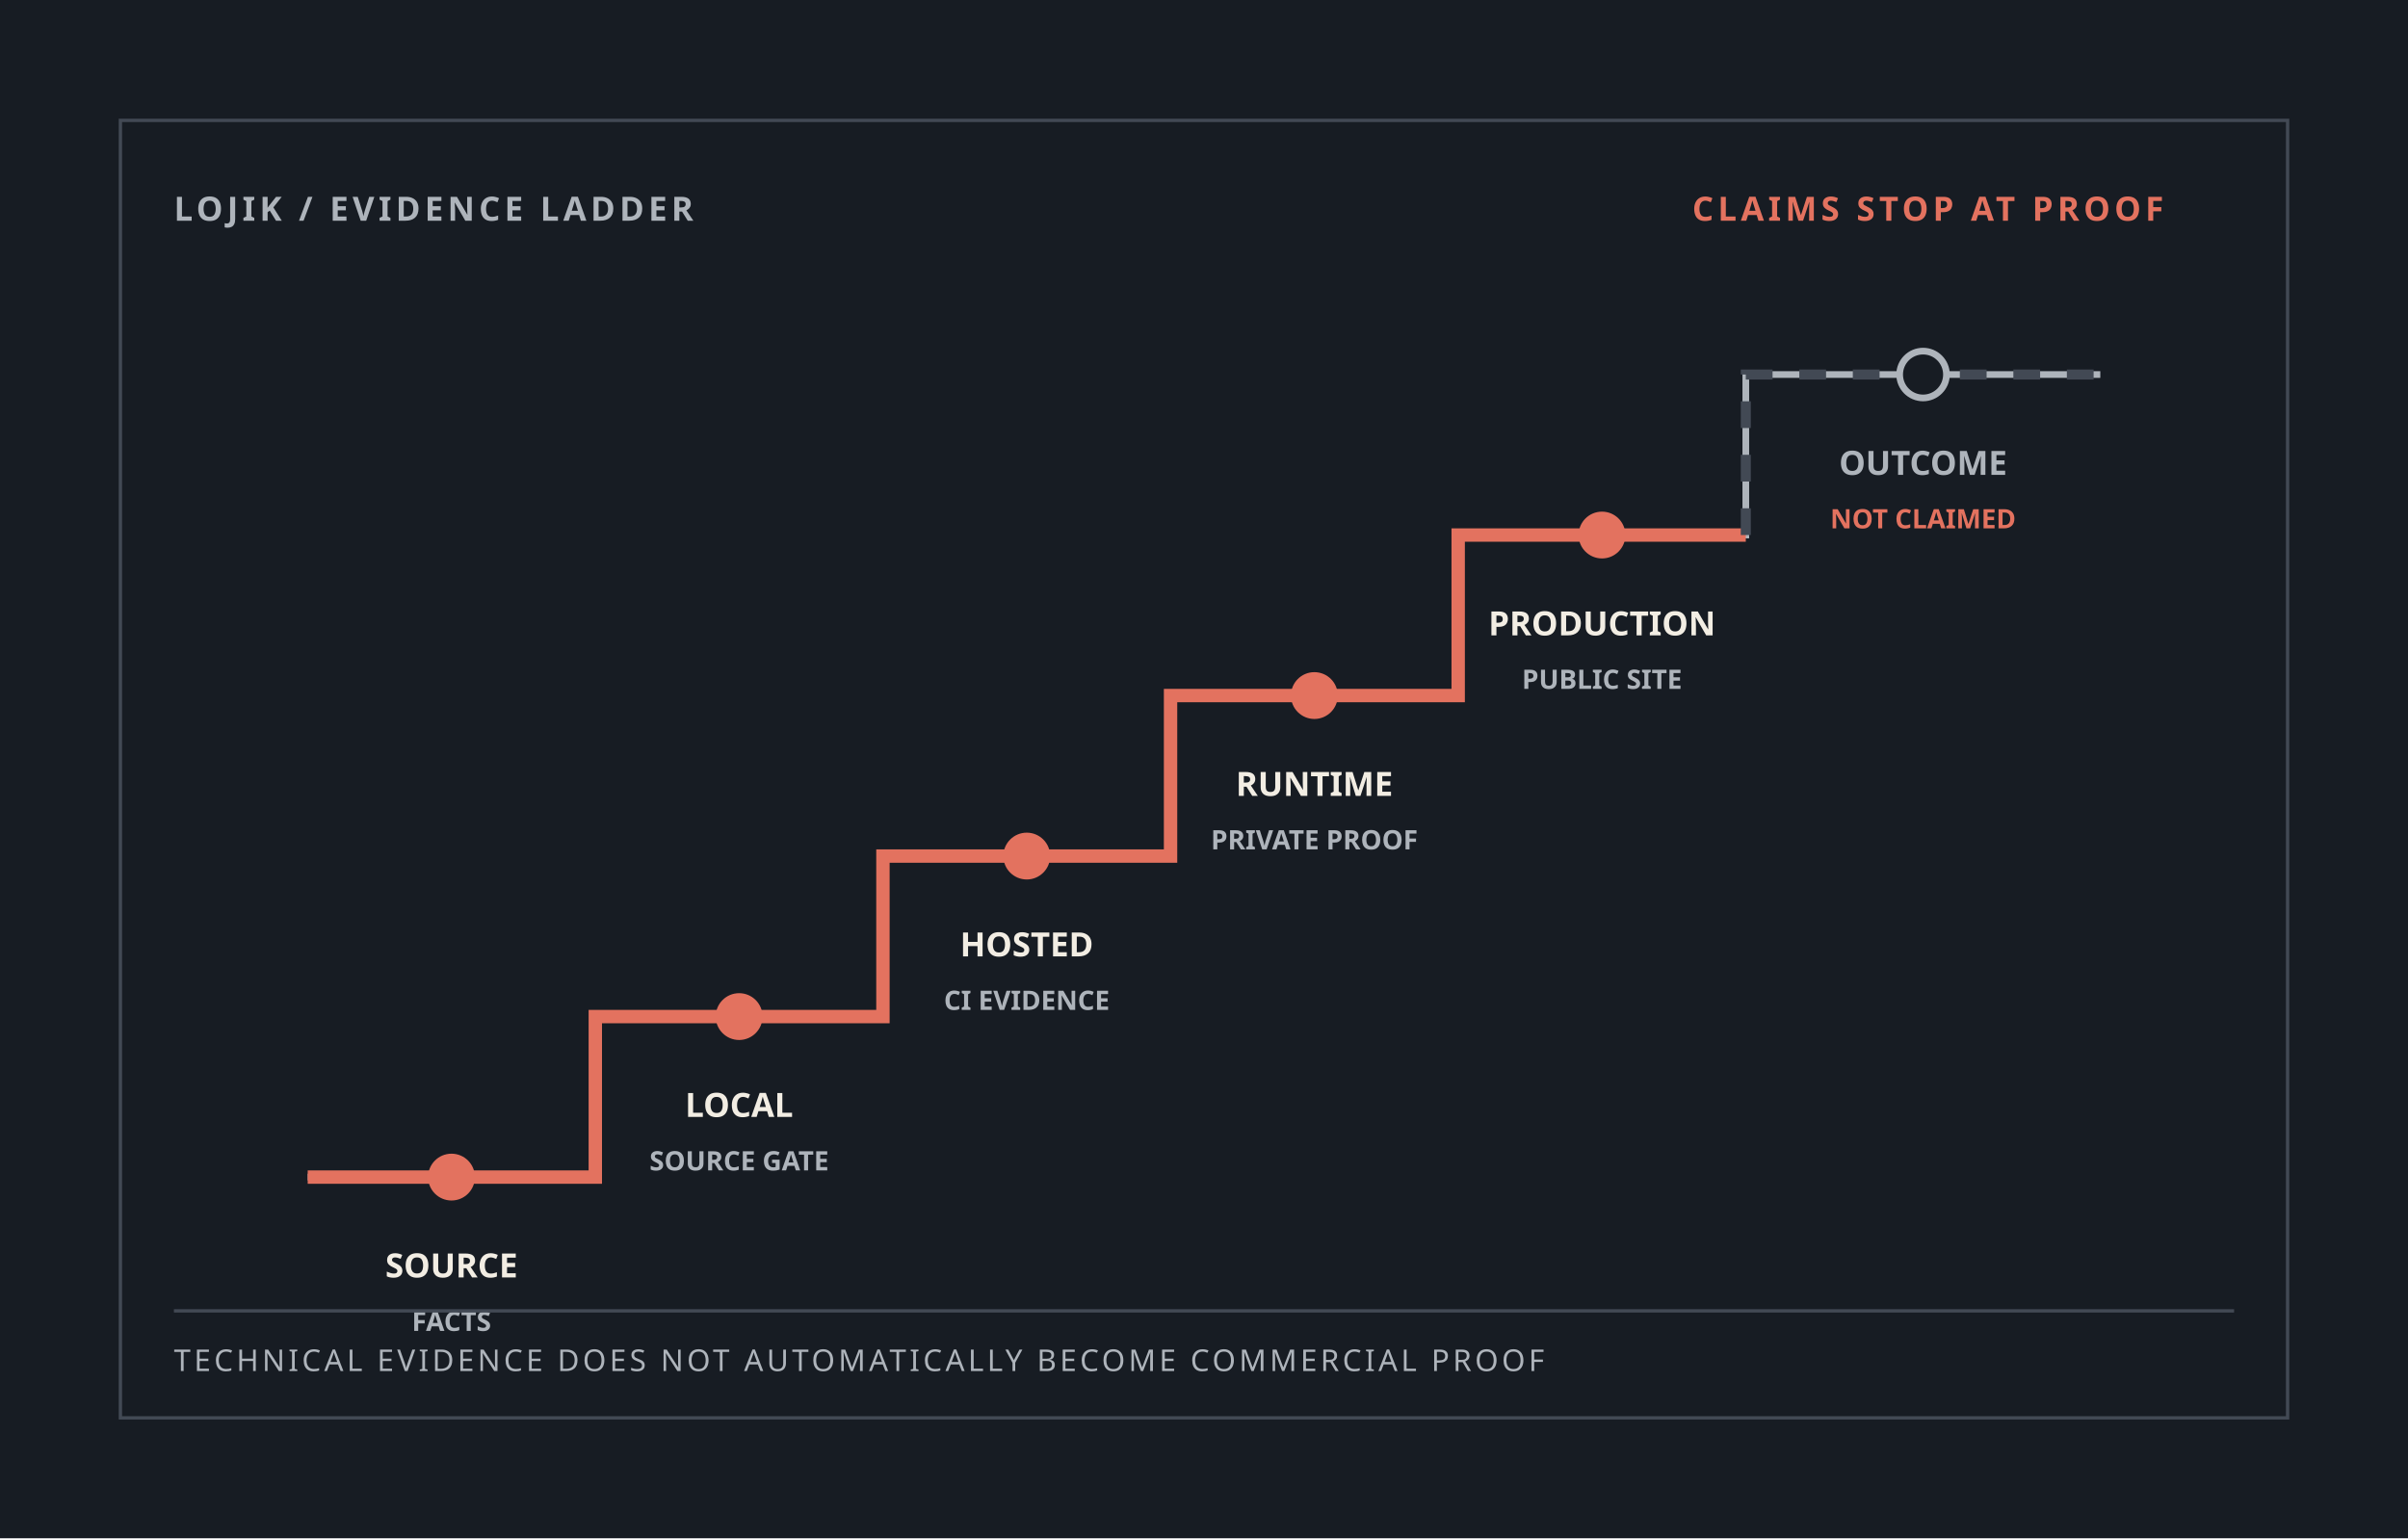
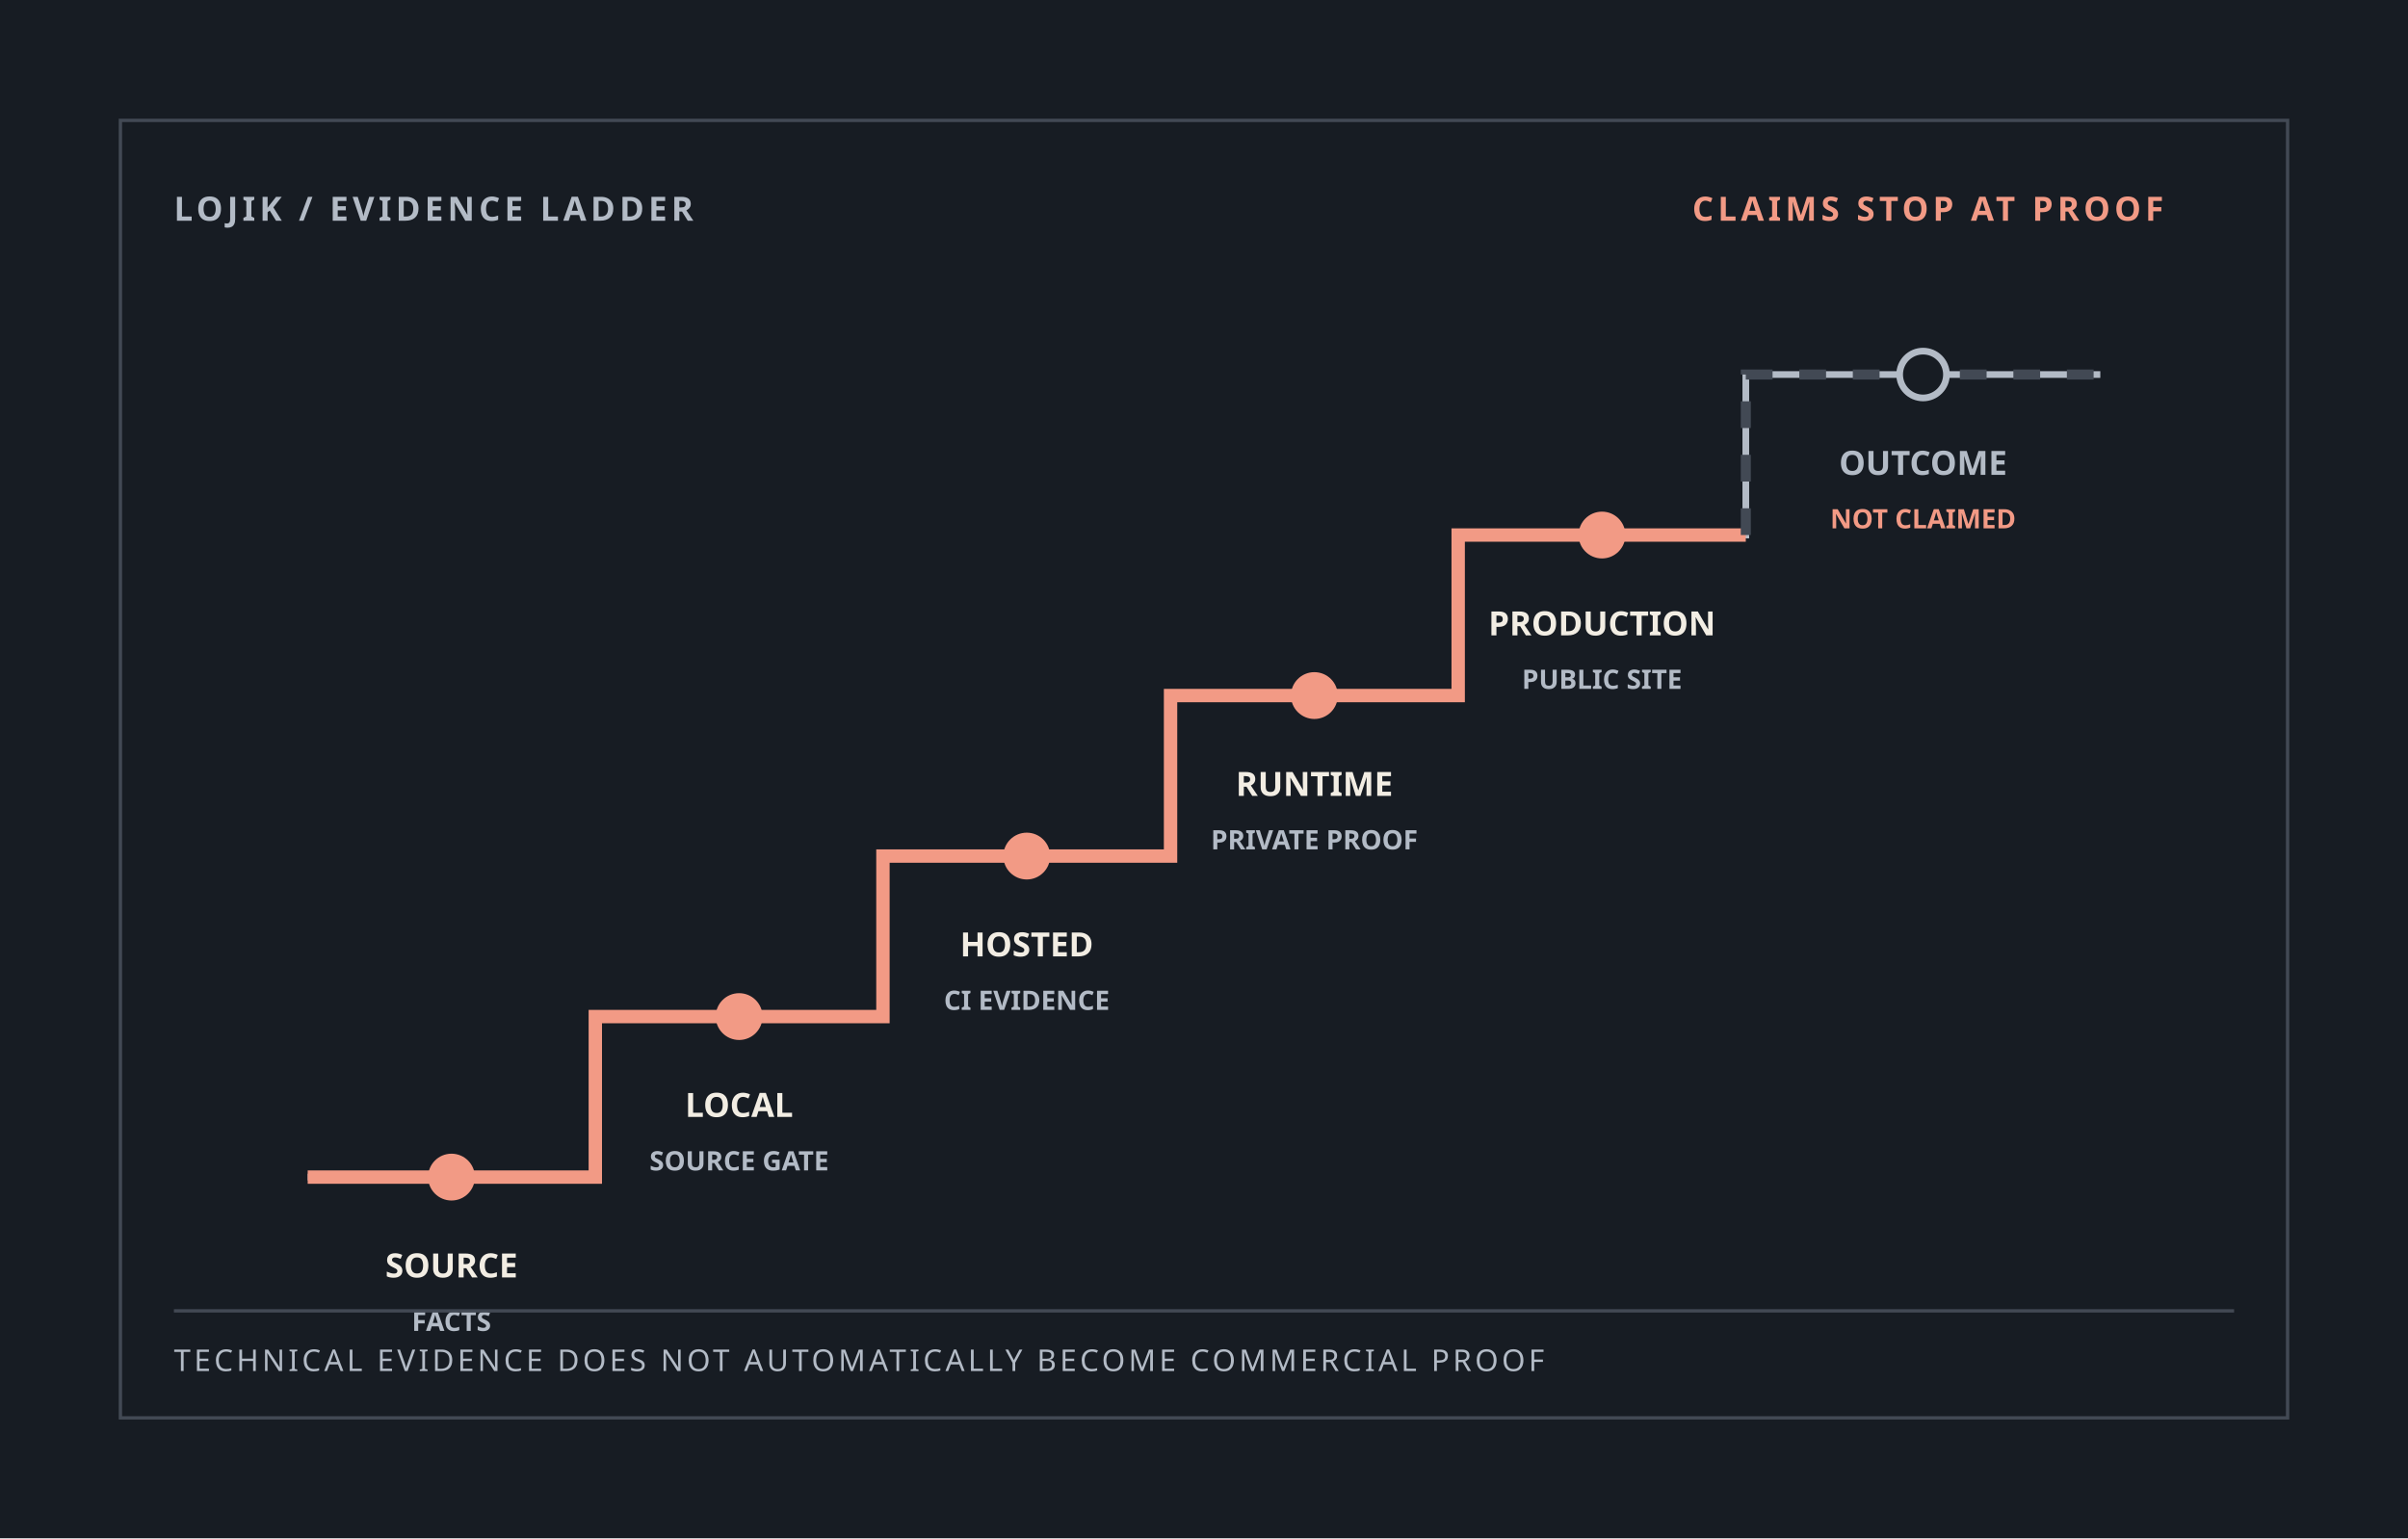
<svg xmlns="http://www.w3.org/2000/svg" viewBox="0 0 720 460" role="img" aria-labelledby="title desc">
  <rect width="720" height="460" fill="#171c23" />
  <path d="M36 36h648v388H36z" fill="none" stroke="#424954" />
  <g font-family="Instrument Sans, sans-serif" font-weight="700" letter-spacing="1.25">
-     <text x="52" y="66" fill="#aeb4bb" font-size="10">LOJIK / EVIDENCE LADDER</text>
-     <text x="506" y="66" fill="#e3725f" font-size="10">CLAIMS STOP AT PROOF</text>
+     <text x="52" y="66" fill="#b3bbc6" font-size="10">LOJIK / EVIDENCE LADDER</text>
+     <text x="506" y="66" fill="#f29a85" font-size="10">CLAIMS STOP AT PROOF</text>
  </g>
-   <path d="M92 352h86v-48h86v-48h86v-48h86v-48h86v-48h106" fill="none" stroke="#aeb4bb" stroke-width="2" />
-   <path d="M92 352h86v-48h86v-48h86v-48h86v-48h86" fill="none" stroke="#e3725f" stroke-width="4" />
+   <path d="M92 352h86v-48h86v-48h86v-48h86v-48h86v-48h106" fill="none" stroke="#b3bbc6" stroke-width="2" />
+   <path d="M92 352h86v-48h86v-48h86v-48h86v-48h86" fill="none" stroke="#f29a85" stroke-width="4" />
  <path d="M522 160v-48h106" fill="none" stroke="#424954" stroke-width="3" stroke-dasharray="8 8" />
  <g font-family="Instrument Sans, sans-serif" font-size="10" font-weight="700" text-anchor="middle">
    <g transform="translate(135 352)">
-       <circle r="7" fill="#e3725f" />
+       <circle r="7" fill="#f29a85" />
      <text y="30" fill="#f2ede3">SOURCE</text>
-       <text y="46" fill="#aeb4bb" font-size="8">FACTS</text>
+       <text y="46" fill="#b3bbc6" font-size="8">FACTS</text>
    </g>
    <g transform="translate(221 304)">
-       <circle r="7" fill="#e3725f" />
+       <circle r="7" fill="#f29a85" />
      <text y="30" fill="#f2ede3">LOCAL</text>
-       <text y="46" fill="#aeb4bb" font-size="8">SOURCE GATE</text>
+       <text y="46" fill="#b3bbc6" font-size="8">SOURCE GATE</text>
    </g>
    <g transform="translate(307 256)">
-       <circle r="7" fill="#e3725f" />
+       <circle r="7" fill="#f29a85" />
      <text y="30" fill="#f2ede3">HOSTED</text>
-       <text y="46" fill="#aeb4bb" font-size="8">CI EVIDENCE</text>
+       <text y="46" fill="#b3bbc6" font-size="8">CI EVIDENCE</text>
    </g>
    <g transform="translate(393 208)">
-       <circle r="7" fill="#e3725f" />
+       <circle r="7" fill="#f29a85" />
      <text y="30" fill="#f2ede3">RUNTIME</text>
-       <text y="46" fill="#aeb4bb" font-size="8">PRIVATE PROOF</text>
+       <text y="46" fill="#b3bbc6" font-size="8">PRIVATE PROOF</text>
    </g>
    <g transform="translate(479 160)">
-       <circle r="7" fill="#e3725f" />
+       <circle r="7" fill="#f29a85" />
      <text y="30" fill="#f2ede3">PRODUCTION</text>
-       <text y="46" fill="#aeb4bb" font-size="8">PUBLIC SITE</text>
+       <text y="46" fill="#b3bbc6" font-size="8">PUBLIC SITE</text>
    </g>
    <g transform="translate(575 112)">
-       <circle r="7" fill="#171c23" stroke="#aeb4bb" stroke-width="2" />
-       <text y="30" fill="#aeb4bb">OUTCOME</text>
-       <text y="46" fill="#e3725f" font-size="8">NOT CLAIMED</text>
+       <circle r="7" fill="#171c23" stroke="#b3bbc6" stroke-width="2" />
+       <text y="30" fill="#b3bbc6">OUTCOME</text>
+       <text y="46" fill="#f29a85" font-size="8">NOT CLAIMED</text>
    </g>
  </g>
  <path d="M52 392h616" stroke="#424954" />
-   <text x="52" y="410" fill="#aeb4bb" font-family="Instrument Sans, sans-serif" font-size="9" letter-spacing="1">TECHNICAL EVIDENCE DOES NOT AUTOMATICALLY BECOME COMMERCIAL PROOF</text>
+   <text x="52" y="410" fill="#b3bbc6" font-family="Instrument Sans, sans-serif" font-size="9" letter-spacing="1">TECHNICAL EVIDENCE DOES NOT AUTOMATICALLY BECOME COMMERCIAL PROOF</text>
</svg>
